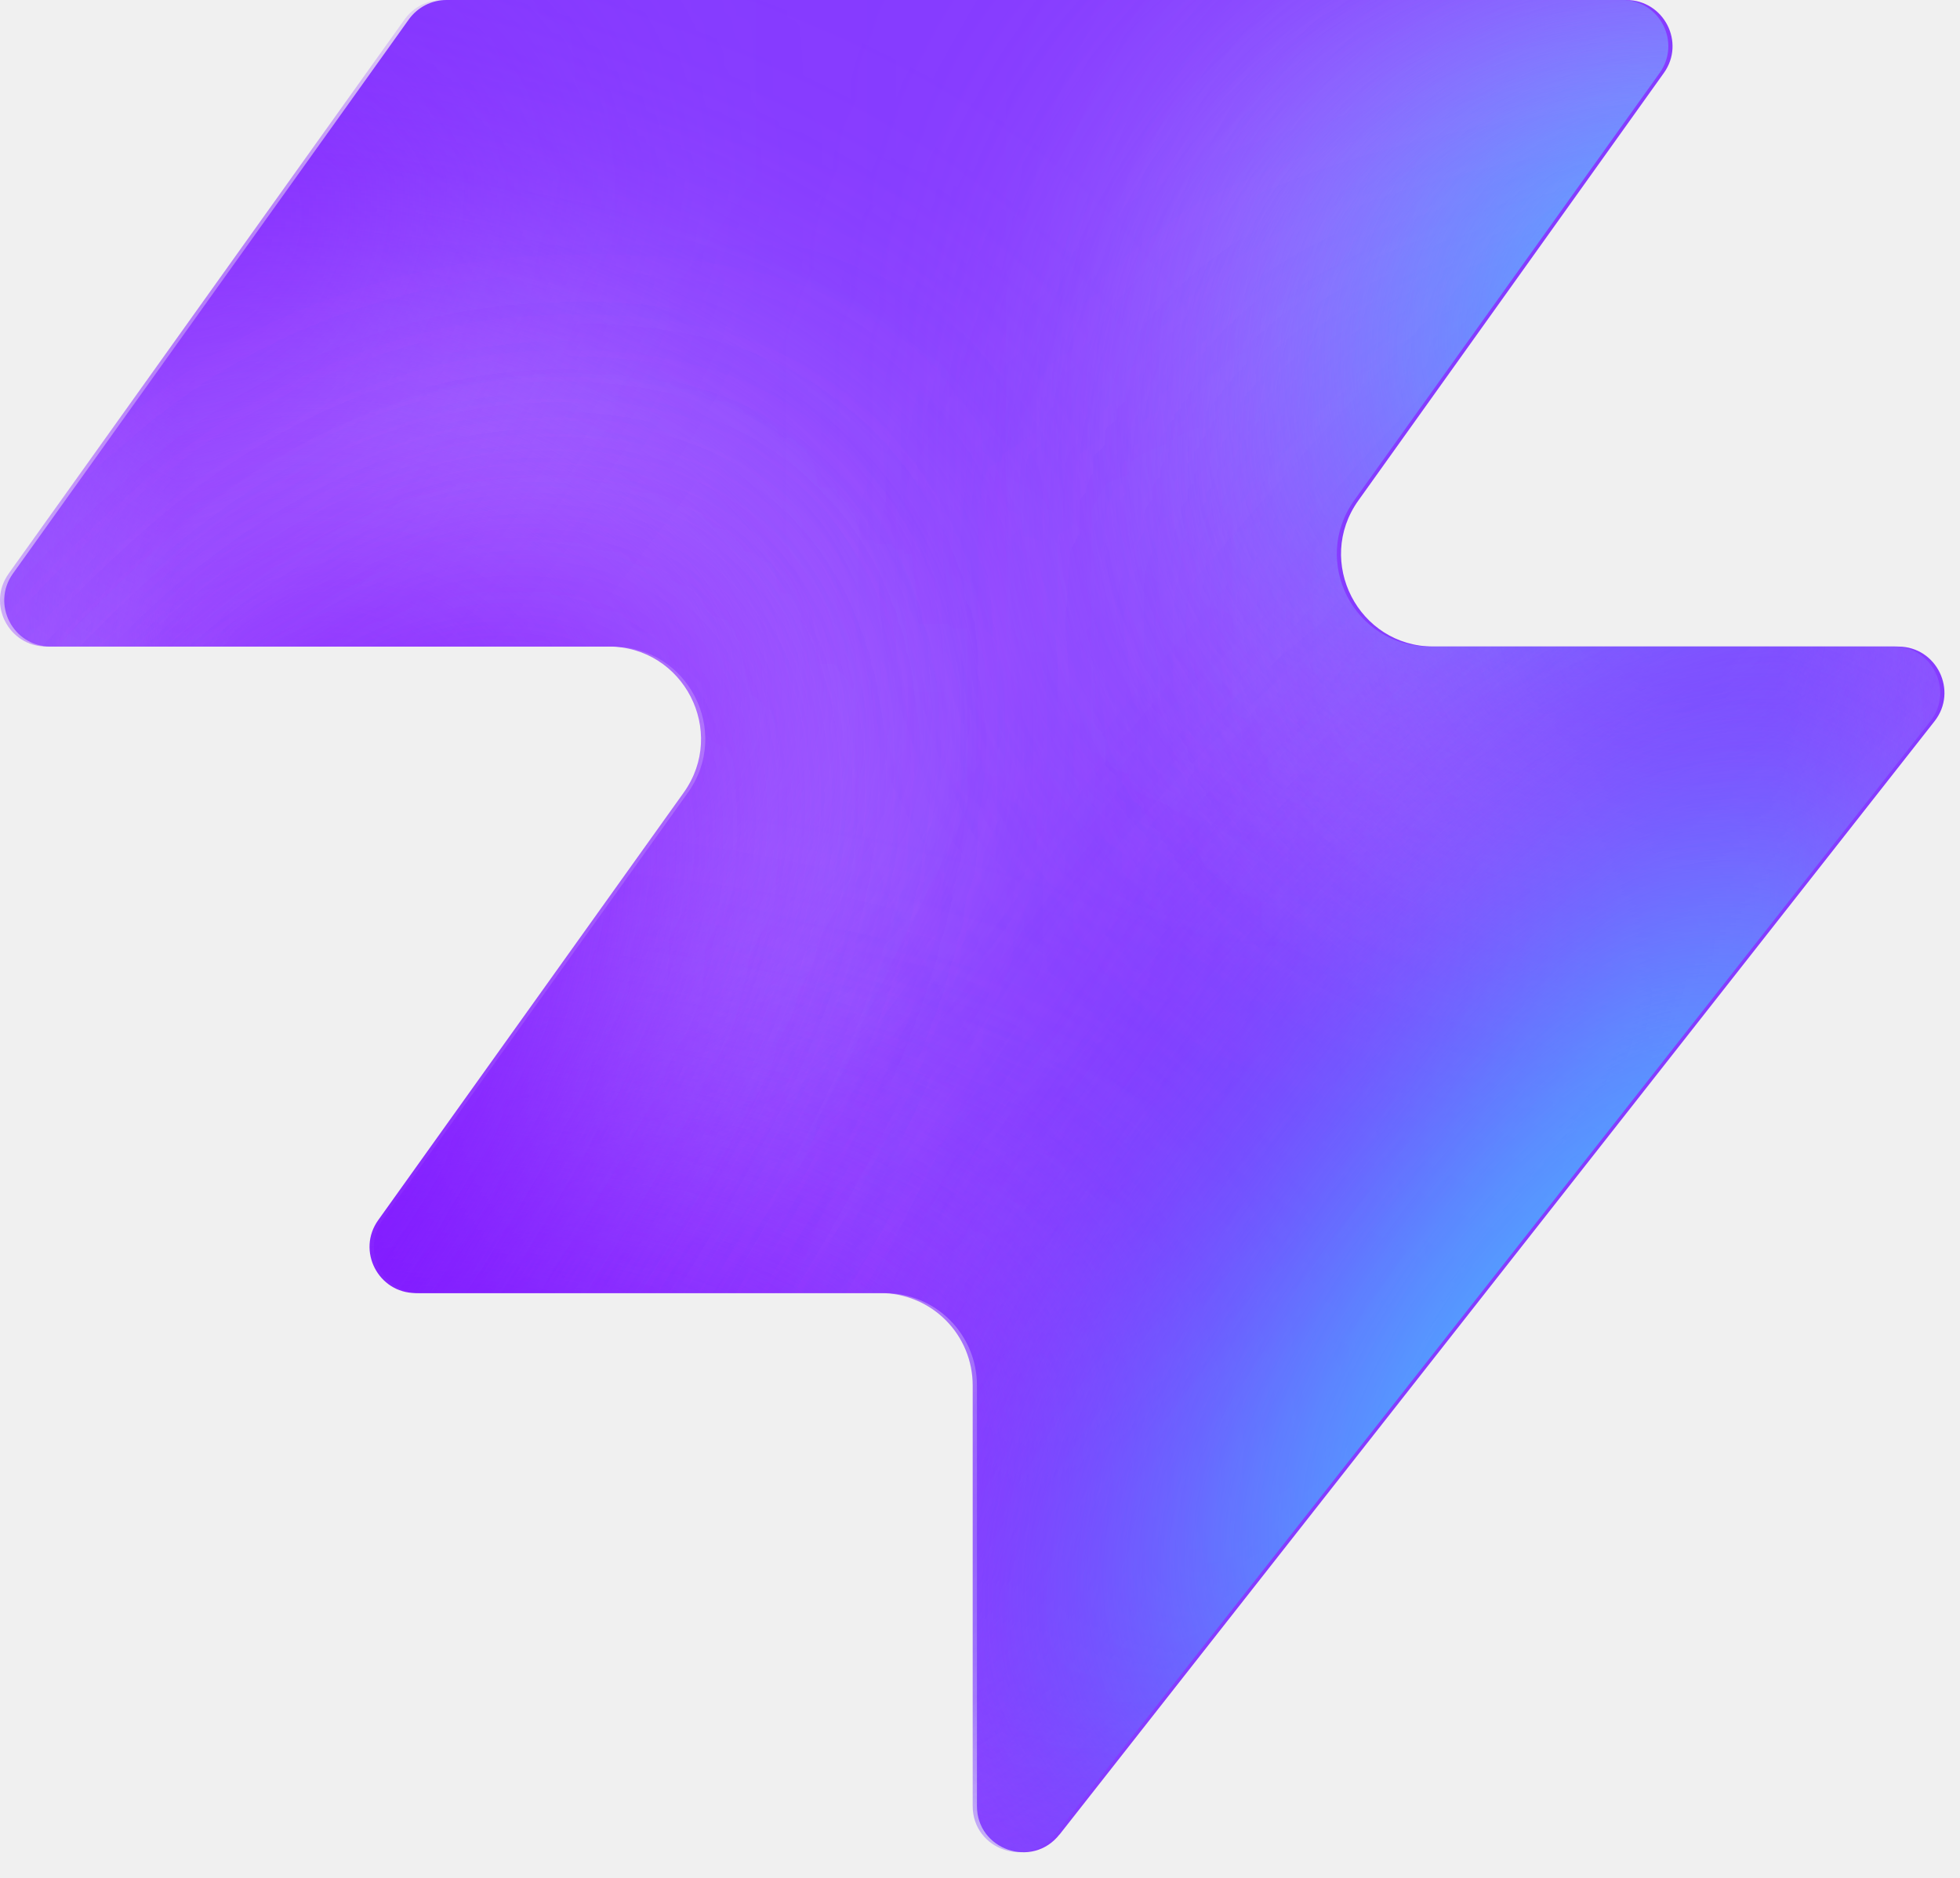
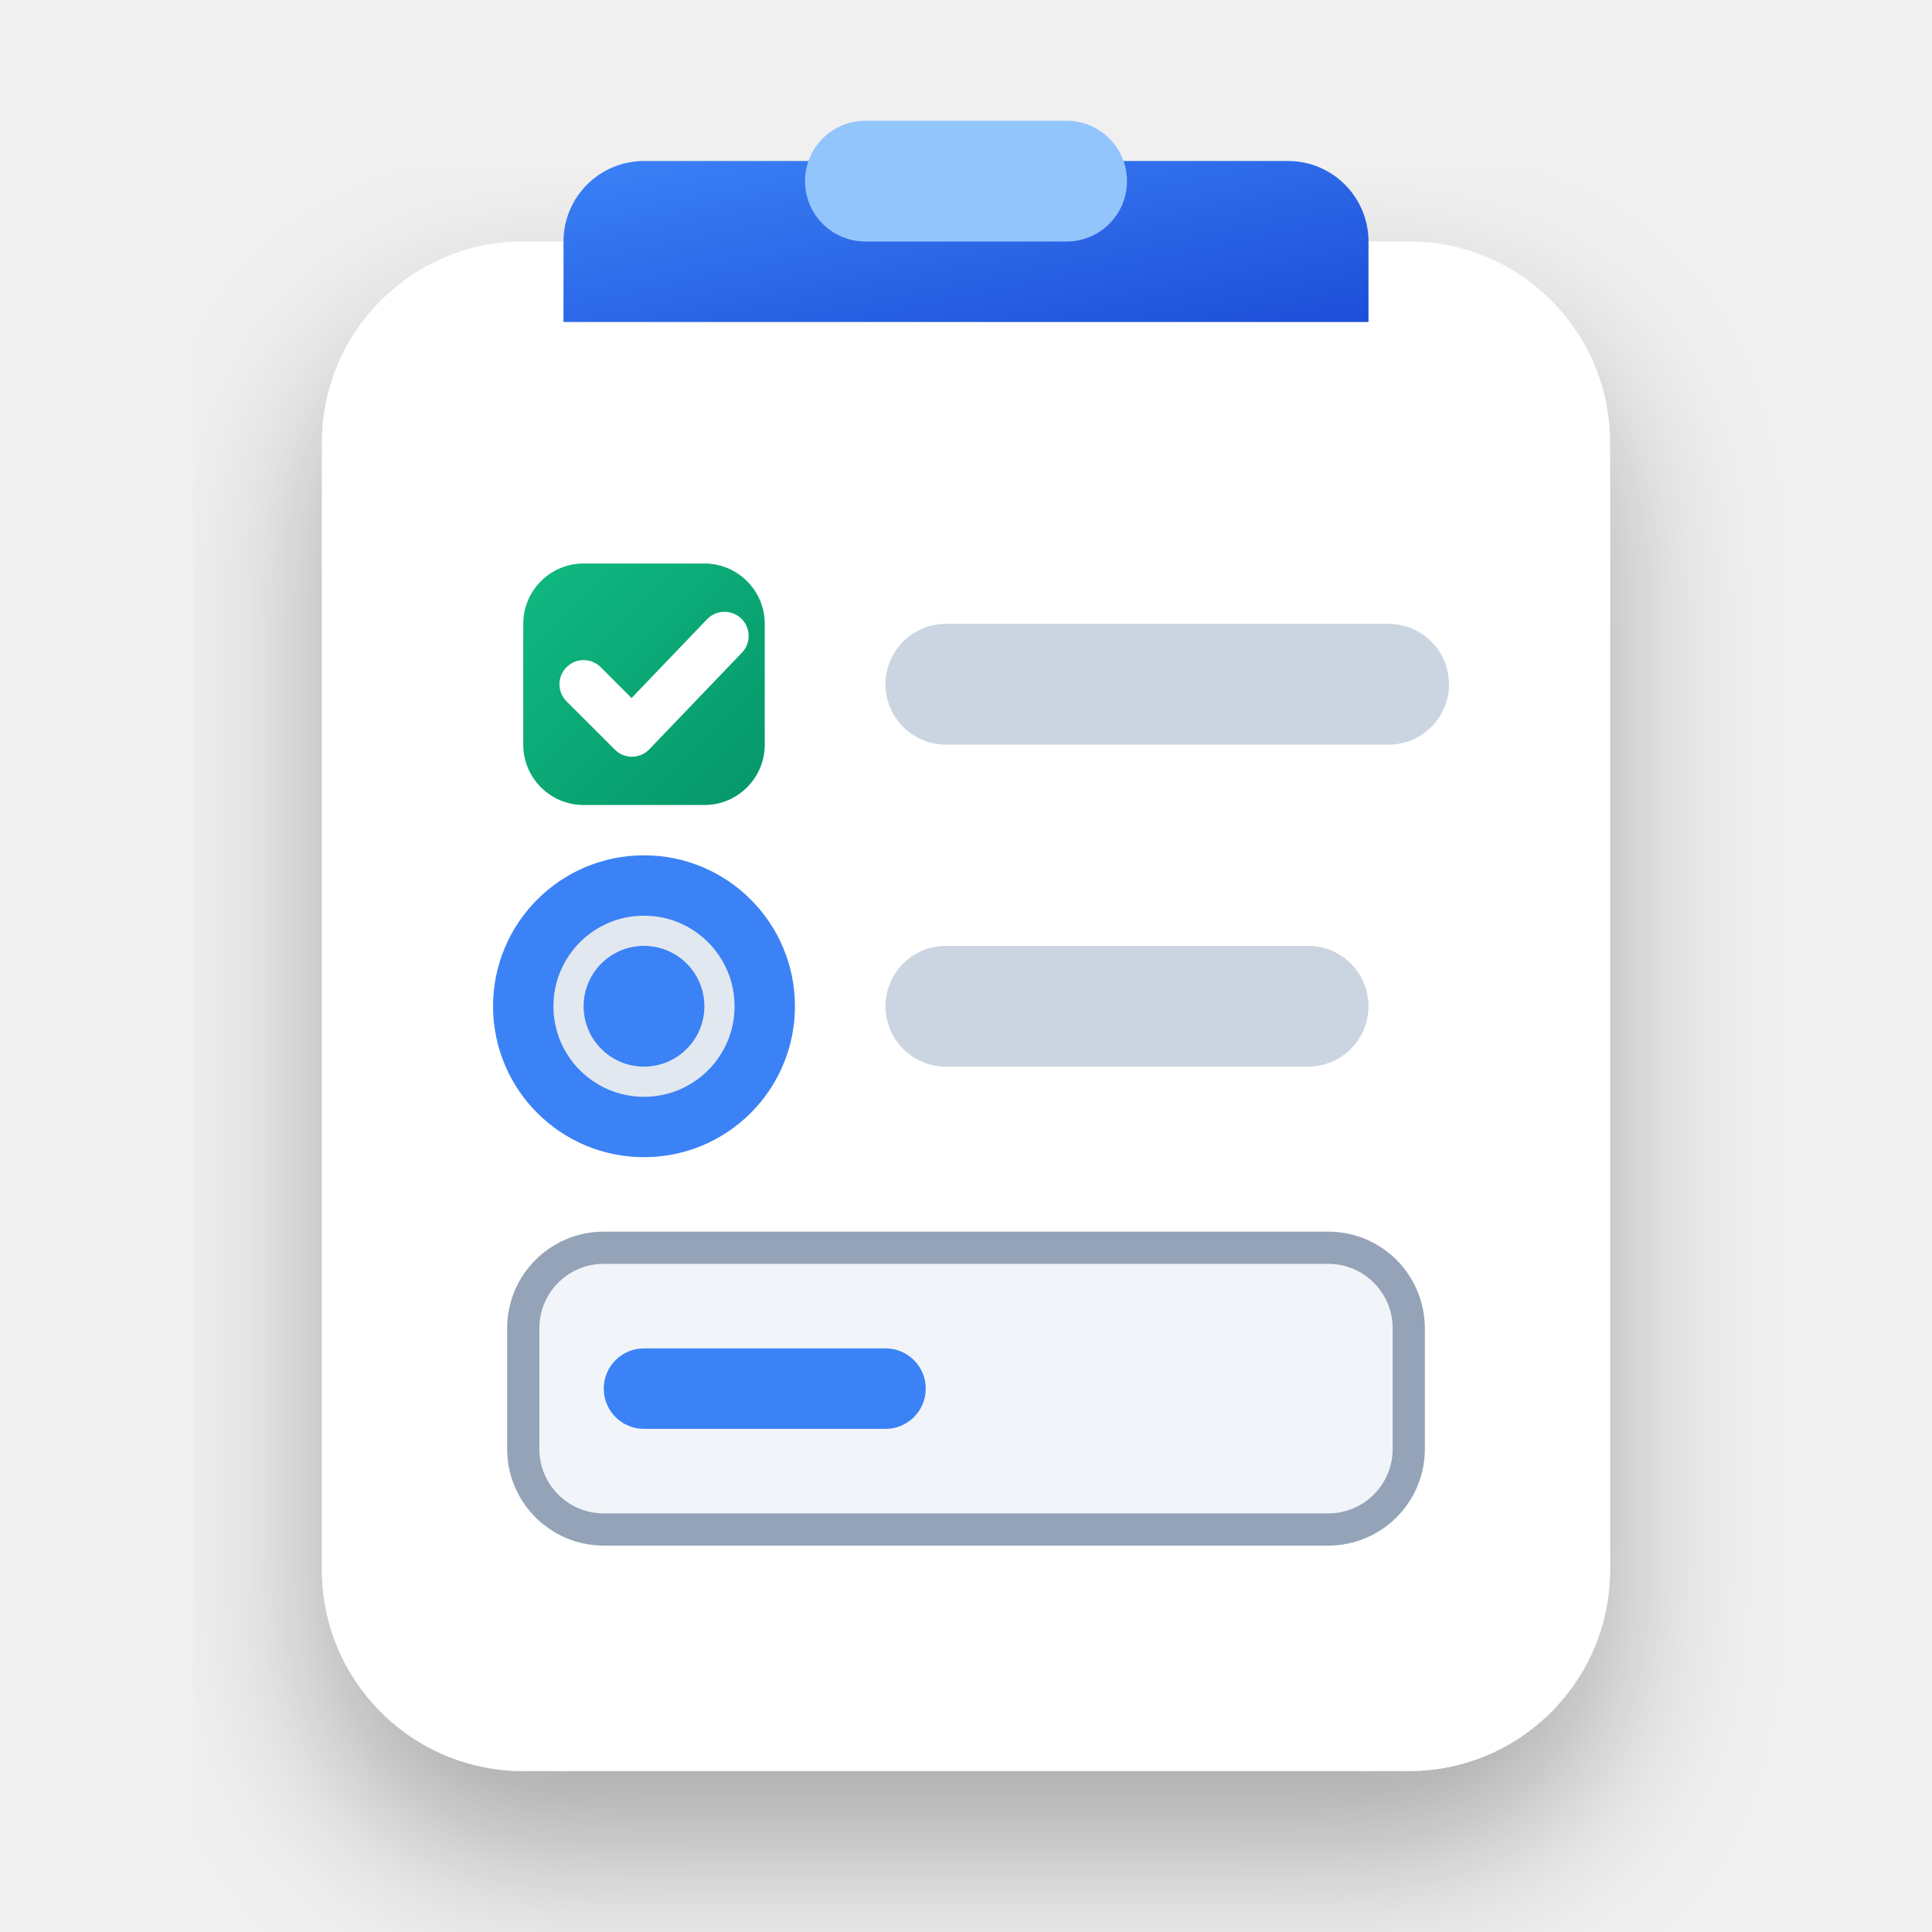
- <svg xmlns="http://www.w3.org/2000/svg" width="48" height="46" fill="none" viewBox="0 0 48 46">
-   <path fill="#863bff" d="M25.946 44.938c-.664.845-2.021.375-2.021-.698V33.937a2.26 2.26 0 0 0-2.262-2.262H10.287c-.92 0-1.456-1.04-.92-1.788l7.48-10.471c1.07-1.497 0-3.578-1.842-3.578H1.237c-.92 0-1.456-1.04-.92-1.788L10.013.474c.214-.297.556-.474.92-.474h28.894c.92 0 1.456 1.04.92 1.788l-7.48 10.471c-1.07 1.498 0 3.579 1.842 3.579h11.377c.943 0 1.473 1.088.89 1.83L25.947 44.94z" style="fill:#863bff;fill:color(display-p3 .525 .23 1);fill-opacity:1" />
-   <mask id="a" width="48" height="46" x="0" y="0" maskUnits="userSpaceOnUse" style="mask-type:alpha">
-     <path fill="#000" d="M25.842 44.938c-.664.844-2.021.375-2.021-.698V33.937a2.26 2.26 0 0 0-2.262-2.262H10.183c-.92 0-1.456-1.04-.92-1.788l7.48-10.471c1.07-1.498 0-3.579-1.842-3.579H1.133c-.92 0-1.456-1.04-.92-1.787L9.91.473c.214-.297.556-.474.92-.474h28.894c.92 0 1.456 1.04.92 1.788l-7.48 10.471c-1.07 1.498 0 3.578 1.842 3.578h11.377c.943 0 1.473 1.088.89 1.832L25.843 44.94z" style="fill:#000;fill-opacity:1" />
-   </mask>
-   <g mask="url(#a)">
-     <g filter="url(#b)">
-       <ellipse cx="5.508" cy="14.704" fill="#ede6ff" rx="5.508" ry="14.704" style="fill:#ede6ff;fill:color(display-p3 .927 .903 1);fill-opacity:1" transform="matrix(.00324 1 1 -.00324 -4.47 31.516)" />
-     </g>
-     <g filter="url(#c)">
-       <ellipse cx="10.399" cy="29.851" fill="#ede6ff" rx="10.399" ry="29.851" style="fill:#ede6ff;fill:color(display-p3 .927 .903 1);fill-opacity:1" transform="matrix(.00324 1 1 -.00324 -39.328 7.883)" />
-     </g>
-     <g filter="url(#d)">
-       <ellipse cx="5.508" cy="30.487" fill="#7e14ff" rx="5.508" ry="30.487" style="fill:#7e14ff;fill:color(display-p3 .492 .077 1);fill-opacity:1" transform="rotate(89.814 -25.913 -14.639)scale(1 -1)" />
-     </g>
-     <g filter="url(#e)">
-       <ellipse cx="5.508" cy="30.599" fill="#7e14ff" rx="5.508" ry="30.599" style="fill:#7e14ff;fill:color(display-p3 .492 .077 1);fill-opacity:1" transform="rotate(89.814 -32.644 -3.334)scale(1 -1)" />
-     </g>
-     <g filter="url(#f)">
-       <ellipse cx="5.508" cy="30.599" fill="#7e14ff" rx="5.508" ry="30.599" style="fill:#7e14ff;fill:color(display-p3 .492 .077 1);fill-opacity:1" transform="matrix(.00324 1 1 -.00324 -34.34 30.47)" />
-     </g>
-     <g filter="url(#g)">
-       <ellipse cx="14.072" cy="22.078" fill="#ede6ff" rx="14.072" ry="22.078" style="fill:#ede6ff;fill:color(display-p3 .927 .903 1);fill-opacity:1" transform="rotate(93.35 24.506 48.493)scale(-1 1)" />
-     </g>
-     <g filter="url(#h)">
-       <ellipse cx="3.47" cy="21.501" fill="#7e14ff" rx="3.47" ry="21.501" style="fill:#7e14ff;fill:color(display-p3 .492 .077 1);fill-opacity:1" transform="rotate(89.009 28.708 47.59)scale(-1 1)" />
-     </g>
-     <g filter="url(#i)">
-       <ellipse cx="3.47" cy="21.501" fill="#7e14ff" rx="3.47" ry="21.501" style="fill:#7e14ff;fill:color(display-p3 .492 .077 1);fill-opacity:1" transform="rotate(89.009 28.708 47.59)scale(-1 1)" />
-     </g>
-     <g filter="url(#j)">
-       <ellipse cx=".387" cy="8.972" fill="#7e14ff" rx="4.407" ry="29.108" style="fill:#7e14ff;fill:color(display-p3 .492 .077 1);fill-opacity:1" transform="rotate(39.51 .387 8.972)" />
-     </g>
-     <g filter="url(#k)">
-       <ellipse cx="47.523" cy="-6.092" fill="#7e14ff" rx="4.407" ry="29.108" style="fill:#7e14ff;fill:color(display-p3 .492 .077 1);fill-opacity:1" transform="rotate(37.892 47.523 -6.092)" />
-     </g>
-     <g filter="url(#l)">
-       <ellipse cx="41.412" cy="6.333" fill="#47bfff" rx="5.971" ry="9.665" style="fill:#47bfff;fill:color(display-p3 .28 .748 1);fill-opacity:1" transform="rotate(37.892 41.412 6.333)" />
-     </g>
-     <g filter="url(#m)">
-       <ellipse cx="-1.879" cy="38.332" fill="#7e14ff" rx="4.407" ry="29.108" style="fill:#7e14ff;fill:color(display-p3 .492 .077 1);fill-opacity:1" transform="rotate(37.892 -1.88 38.332)" />
-     </g>
-     <g filter="url(#n)">
-       <ellipse cx="-1.879" cy="38.332" fill="#7e14ff" rx="4.407" ry="29.108" style="fill:#7e14ff;fill:color(display-p3 .492 .077 1);fill-opacity:1" transform="rotate(37.892 -1.88 38.332)" />
-     </g>
-     <g filter="url(#o)">
-       <ellipse cx="35.651" cy="29.907" fill="#7e14ff" rx="4.407" ry="29.108" style="fill:#7e14ff;fill:color(display-p3 .492 .077 1);fill-opacity:1" transform="rotate(37.892 35.651 29.907)" />
-     </g>
-     <g filter="url(#p)">
-       <ellipse cx="38.418" cy="32.4" fill="#47bfff" rx="5.971" ry="15.297" style="fill:#47bfff;fill:color(display-p3 .28 .748 1);fill-opacity:1" transform="rotate(37.892 38.418 32.4)" />
-     </g>
-   </g>
+ <svg xmlns="http://www.w3.org/2000/svg" viewBox="0 0 48 48" fill="none">
  <defs>
-     <filter id="b" width="60.045" height="41.654" x="-19.77" y="16.149" color-interpolation-filters="sRGB" filterUnits="userSpaceOnUse">
-       <feFlood flood-opacity="0" result="BackgroundImageFix" />
-       <feBlend in="SourceGraphic" in2="BackgroundImageFix" result="shape" />
-       <feGaussianBlur result="effect1_foregroundBlur_2002_17158" stdDeviation="7.659" />
-     </filter>
-     <filter id="c" width="90.34" height="51.437" x="-54.613" y="-7.533" color-interpolation-filters="sRGB" filterUnits="userSpaceOnUse">
-       <feFlood flood-opacity="0" result="BackgroundImageFix" />
-       <feBlend in="SourceGraphic" in2="BackgroundImageFix" result="shape" />
-       <feGaussianBlur result="effect1_foregroundBlur_2002_17158" stdDeviation="7.659" />
-     </filter>
-     <filter id="d" width="79.355" height="29.4" x="-49.64" y="2.03" color-interpolation-filters="sRGB" filterUnits="userSpaceOnUse">
-       <feFlood flood-opacity="0" result="BackgroundImageFix" />
-       <feBlend in="SourceGraphic" in2="BackgroundImageFix" result="shape" />
-       <feGaussianBlur result="effect1_foregroundBlur_2002_17158" stdDeviation="4.596" />
-     </filter>
-     <filter id="e" width="79.579" height="29.4" x="-45.045" y="20.029" color-interpolation-filters="sRGB" filterUnits="userSpaceOnUse">
-       <feFlood flood-opacity="0" result="BackgroundImageFix" />
-       <feBlend in="SourceGraphic" in2="BackgroundImageFix" result="shape" />
-       <feGaussianBlur result="effect1_foregroundBlur_2002_17158" stdDeviation="4.596" />
-     </filter>
-     <filter id="f" width="79.579" height="29.4" x="-43.513" y="21.178" color-interpolation-filters="sRGB" filterUnits="userSpaceOnUse">
-       <feFlood flood-opacity="0" result="BackgroundImageFix" />
-       <feBlend in="SourceGraphic" in2="BackgroundImageFix" result="shape" />
-       <feGaussianBlur result="effect1_foregroundBlur_2002_17158" stdDeviation="4.596" />
-     </filter>
-     <filter id="g" width="74.749" height="58.852" x="15.756" y="-17.901" color-interpolation-filters="sRGB" filterUnits="userSpaceOnUse">
-       <feFlood flood-opacity="0" result="BackgroundImageFix" />
-       <feBlend in="SourceGraphic" in2="BackgroundImageFix" result="shape" />
-       <feGaussianBlur result="effect1_foregroundBlur_2002_17158" stdDeviation="7.659" />
-     </filter>
-     <filter id="h" width="61.377" height="25.362" x="23.548" y="2.284" color-interpolation-filters="sRGB" filterUnits="userSpaceOnUse">
-       <feFlood flood-opacity="0" result="BackgroundImageFix" />
-       <feBlend in="SourceGraphic" in2="BackgroundImageFix" result="shape" />
-       <feGaussianBlur result="effect1_foregroundBlur_2002_17158" stdDeviation="4.596" />
-     </filter>
-     <filter id="i" width="61.377" height="25.362" x="23.548" y="2.284" color-interpolation-filters="sRGB" filterUnits="userSpaceOnUse">
-       <feFlood flood-opacity="0" result="BackgroundImageFix" />
-       <feBlend in="SourceGraphic" in2="BackgroundImageFix" result="shape" />
-       <feGaussianBlur result="effect1_foregroundBlur_2002_17158" stdDeviation="4.596" />
-     </filter>
-     <filter id="j" width="56.045" height="63.649" x="-27.636" y="-22.853" color-interpolation-filters="sRGB" filterUnits="userSpaceOnUse">
-       <feFlood flood-opacity="0" result="BackgroundImageFix" />
-       <feBlend in="SourceGraphic" in2="BackgroundImageFix" result="shape" />
-       <feGaussianBlur result="effect1_foregroundBlur_2002_17158" stdDeviation="4.596" />
-     </filter>
-     <filter id="k" width="54.814" height="64.646" x="20.116" y="-38.415" color-interpolation-filters="sRGB" filterUnits="userSpaceOnUse">
-       <feFlood flood-opacity="0" result="BackgroundImageFix" />
-       <feBlend in="SourceGraphic" in2="BackgroundImageFix" result="shape" />
-       <feGaussianBlur result="effect1_foregroundBlur_2002_17158" stdDeviation="4.596" />
-     </filter>
-     <filter id="l" width="33.541" height="35.313" x="24.641" y="-11.323" color-interpolation-filters="sRGB" filterUnits="userSpaceOnUse">
-       <feFlood flood-opacity="0" result="BackgroundImageFix" />
-       <feBlend in="SourceGraphic" in2="BackgroundImageFix" result="shape" />
-       <feGaussianBlur result="effect1_foregroundBlur_2002_17158" stdDeviation="4.596" />
-     </filter>
-     <filter id="m" width="54.814" height="64.646" x="-29.286" y="6.009" color-interpolation-filters="sRGB" filterUnits="userSpaceOnUse">
-       <feFlood flood-opacity="0" result="BackgroundImageFix" />
-       <feBlend in="SourceGraphic" in2="BackgroundImageFix" result="shape" />
-       <feGaussianBlur result="effect1_foregroundBlur_2002_17158" stdDeviation="4.596" />
-     </filter>
-     <filter id="n" width="54.814" height="64.646" x="-29.286" y="6.009" color-interpolation-filters="sRGB" filterUnits="userSpaceOnUse">
-       <feFlood flood-opacity="0" result="BackgroundImageFix" />
-       <feBlend in="SourceGraphic" in2="BackgroundImageFix" result="shape" />
-       <feGaussianBlur result="effect1_foregroundBlur_2002_17158" stdDeviation="4.596" />
-     </filter>
-     <filter id="o" width="54.814" height="64.646" x="8.244" y="-2.416" color-interpolation-filters="sRGB" filterUnits="userSpaceOnUse">
-       <feFlood flood-opacity="0" result="BackgroundImageFix" />
-       <feBlend in="SourceGraphic" in2="BackgroundImageFix" result="shape" />
-       <feGaussianBlur result="effect1_foregroundBlur_2002_17158" stdDeviation="4.596" />
-     </filter>
-     <filter id="p" width="39.409" height="43.623" x="18.713" y="10.588" color-interpolation-filters="sRGB" filterUnits="userSpaceOnUse">
-       <feFlood flood-opacity="0" result="BackgroundImageFix" />
-       <feBlend in="SourceGraphic" in2="BackgroundImageFix" result="shape" />
-       <feGaussianBlur result="effect1_foregroundBlur_2002_17158" stdDeviation="4.596" />
+     <linearGradient id="primaryGrad" x1="0%" y1="0%" x2="100%" y2="100%">
+       <stop offset="0%" stop-color="#3b82f6" />
+       <stop offset="100%" stop-color="#1d4ed8" />
+     </linearGradient>
+     <linearGradient id="checkGrad" x1="0%" y1="0%" x2="100%" y2="100%">
+       <stop offset="0%" stop-color="#10b981" />
+       <stop offset="100%" stop-color="#059669" />
+     </linearGradient>
+     <filter id="shadow" x="-10%" y="-10%" width="130%" height="130%">
+       <feDropShadow dx="0" dy="2" stdDeviation="2" flood-opacity="0.3" flood-color="#000000" />
    </filter>
  </defs>
+   <rect x="8" y="6" width="32" height="38" rx="5" fill="#ffffff" filter="url(#shadow)" />
+   <path d="M16 4h16a2 2 0 0 1 2 2v2H14V6a2 2 0 0 1 2-2z" fill="url(#primaryGrad)" />
+   <rect x="20" y="3" width="8" height="3" rx="1.5" fill="#93c5fd" />
+   <rect x="13" y="14" width="6" height="6" rx="1.5" fill="url(#checkGrad)" />
+   <path d="M14.5 17l1.2 1.2 2.3-2.4" stroke="#ffffff" stroke-width="1.2" stroke-linecap="round" stroke-linejoin="round" />
+   <rect x="22" y="15.5" width="14" height="3" rx="1.5" fill="#cbd5e1" />
+   <circle cx="16" cy="25" r="3" fill="#e2e8f0" stroke="#3b82f6" stroke-width="1.5" />
+   <circle cx="16" cy="25" r="1.5" fill="#3b82f6" />
+   <rect x="22" y="23.5" width="12" height="3" rx="1.5" fill="#cbd5e1" />
+   <rect x="13" y="31" width="22" height="7" rx="2" fill="#f1f5f9" stroke="#94a3b8" stroke-width="0.8" />
+   <rect x="15" y="33.5" width="8" height="2" rx="1" fill="#3b82f6" />
</svg>
